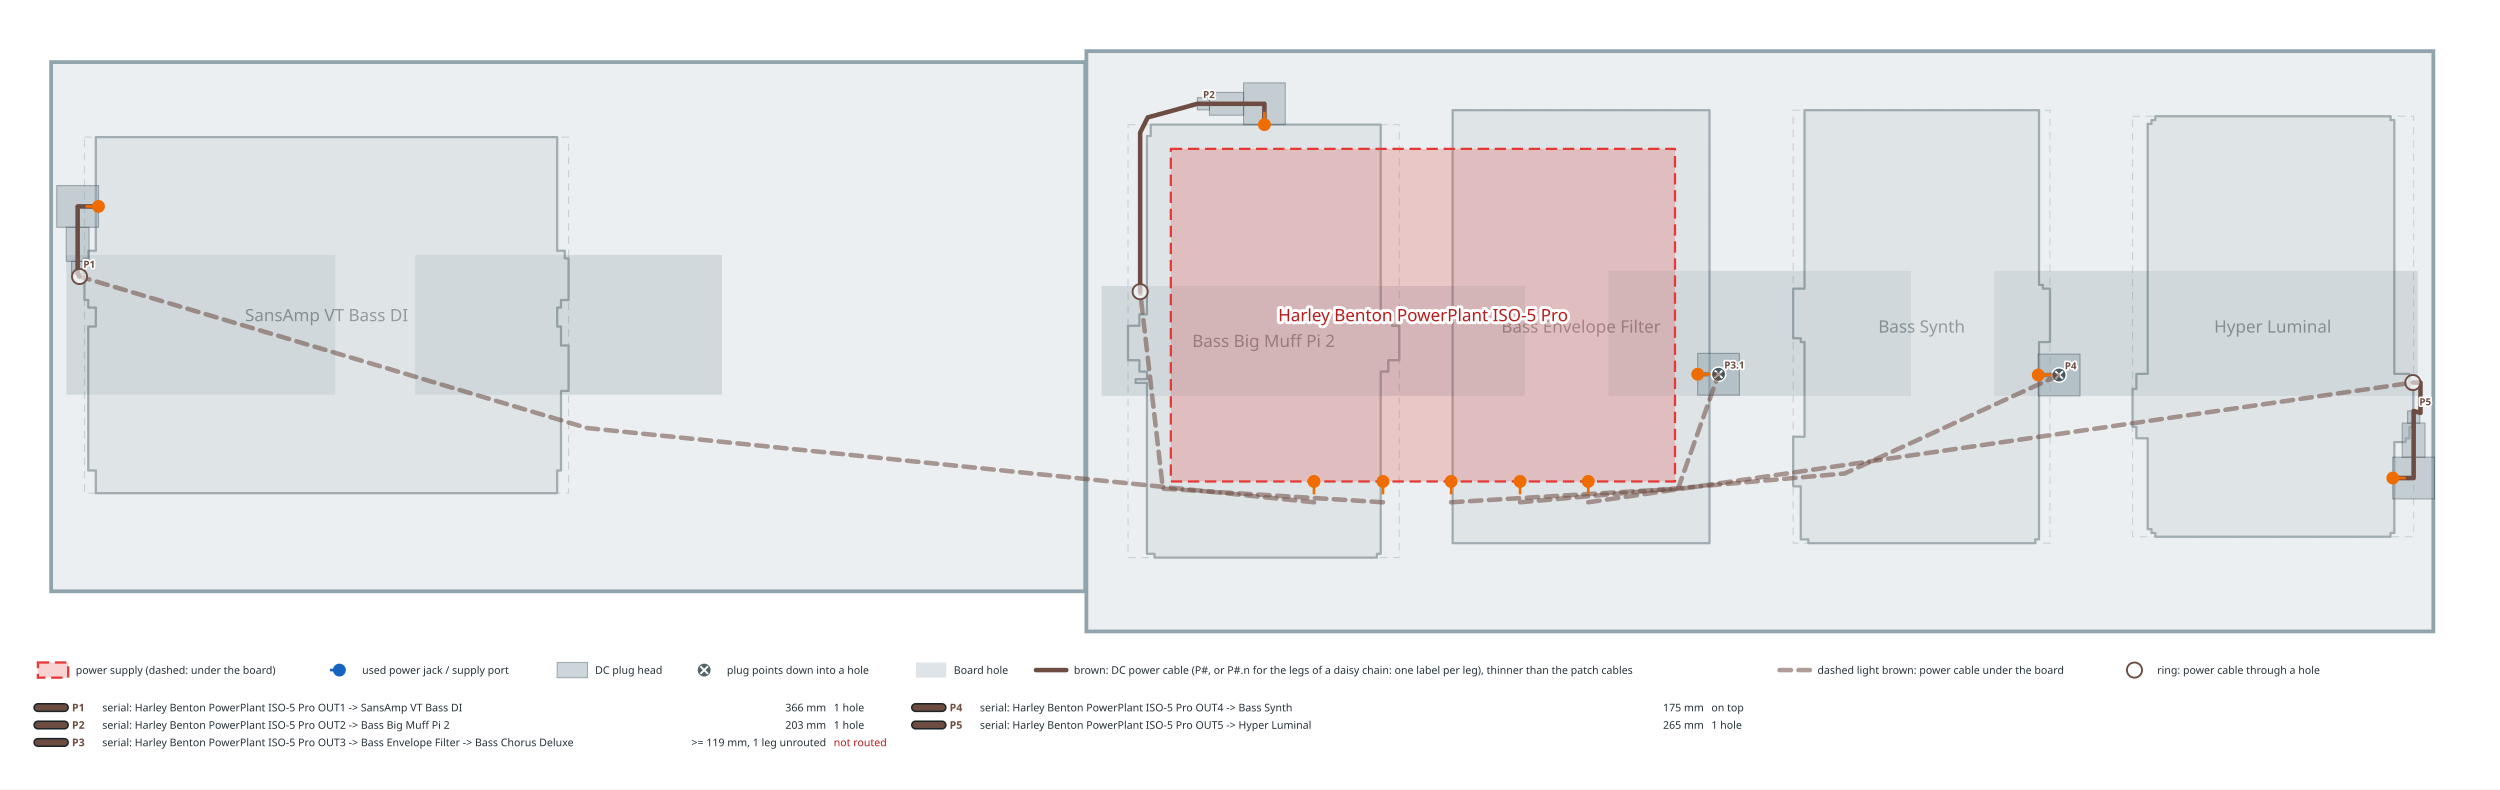
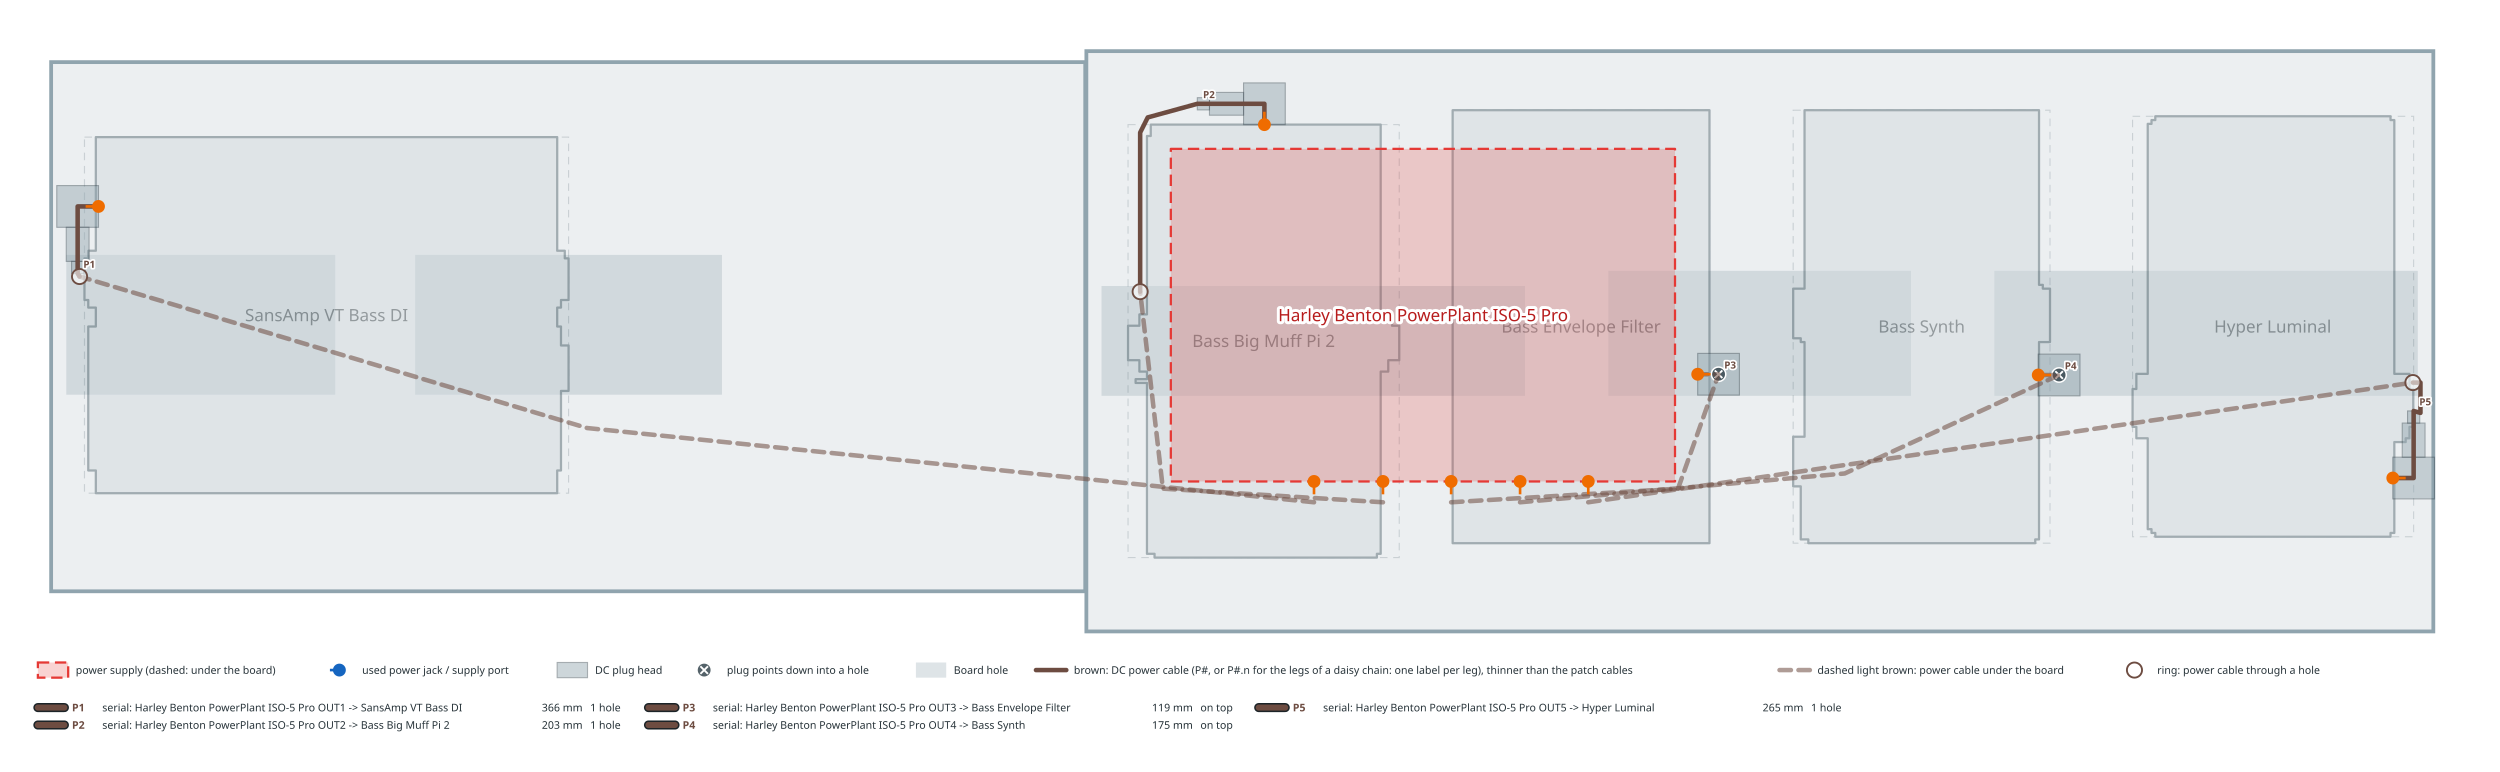
- <svg xmlns="http://www.w3.org/2000/svg" viewBox="535.1 188.6 660.0 208.4" width="660.0mm" height="208.4mm" font-family="sans-serif">
-   <rect x="535.1" y="188.6" width="660.0" height="208.4" fill="#ffffff" />
+ <svg xmlns="http://www.w3.org/2000/svg" viewBox="535.1 188.6 660.0 203.8" width="660.0mm" height="203.8mm" font-family="sans-serif">
+   <rect x="535.1" y="188.6" width="660.0" height="203.8" fill="#ffffff" />
  <rect x="548.6" y="205.0" width="273.0" height="139.7" fill="#eceff1" stroke="#90a4ae" stroke-width="1" class="board" />
  <rect x="821.9" y="202.1" width="355.6" height="153.2" fill="#eceff1" stroke="#90a4ae" stroke-width="1" class="board" />
  <g class="holes" opacity="0.3">
    <rect x="552.6" y="255.9" width="71.0" height="36.9" fill="#90a4ae" class="hole" />
    <rect x="644.7" y="255.9" width="81.0" height="36.9" fill="#90a4ae" class="hole" />
    <rect x="825.9" y="264.1" width="111.8" height="29.0" fill="#90a4ae" class="hole" />
    <rect x="959.7" y="260.1" width="79.9" height="33.0" fill="#90a4ae" class="hole" />
    <rect x="1061.6" y="260.1" width="111.8" height="33.0" fill="#90a4ae" class="hole" />
  </g>
  <g class="pedals-faint" opacity="0.45">
    <g class="pedal" data-id="164ee080-c258-4019-b7d8-6842ff5dd736">
      <rect x="557.4" y="224.8" width="127.8" height="94.0" transform="rotate(0 621.27 271.79)" fill="none" stroke="#455a64" stroke-width="0.3" stroke-dasharray="2 1.5" opacity="0.45" class="pedal-box" />
      <path d="M557.4 256.8 L558.4 256.8 L558.4 254.8 L560.4 254.8 L560.4 224.8 L682.2 224.8 L682.2 254.8 L684.2 254.8 L684.2 256.8 L685.2 256.8 L685.2 267.8 L683.2 267.8 L683.2 269.8 L682.2 269.8 L682.2 274.8 L683.2 274.8 L683.2 279.8 L685.2 279.8 L685.2 291.8 L683.2 291.8 L683.2 312.8 L682.2 312.8 L682.2 318.8 L560.4 318.8 L560.4 312.8 L558.4 312.8 L558.4 274.8 L560.4 274.8 L560.4 269.8 L558.4 269.8 L558.4 267.8 L557.4 267.8 Z" fill="#cfd8dc" stroke="#455a64" stroke-width="0.6" stroke-linejoin="round" class="pedal-outline" />
      <text x="621.3" y="273.4" font-size="4.5" text-anchor="middle" fill="#263238" class="pedal-name">SansAmp VT Bass DI</text>
    </g>
    <g class="pedal" data-id="300a85d5-5787-471e-9f29-8ab78e7c9727">
      <rect x="832.9" y="221.5" width="71.6" height="114.3" transform="rotate(0 868.72 278.64)" fill="none" stroke="#455a64" stroke-width="0.3" stroke-dasharray="2 1.5" opacity="0.45" class="pedal-box" />
      <path d="M832.9 274.6 L835.9 274.6 L835.9 271.6 L837.9 271.6 L837.9 224.5 L838.9 224.5 L838.9 221.5 L899.6 221.5 L899.6 271.6 L902.6 271.6 L902.6 274.6 L904.5 274.6 L904.5 283.7 L901.6 283.7 L901.6 286.7 L899.6 286.7 L899.6 334.8 L898.6 334.8 L898.6 335.8 L839.9 335.8 L839.9 334.8 L837.9 334.8 L837.9 289.7 L834.9 289.7 L834.9 288.7 L837.9 288.7 L837.9 286.7 L835.9 286.7 L835.9 283.7 L832.9 283.7 Z" fill="#cfd8dc" stroke="#455a64" stroke-width="0.6" stroke-linejoin="round" class="pedal-outline" />
      <text x="868.7" y="280.2" font-size="4.5" text-anchor="middle" fill="#263238" class="pedal-name">Bass Big Muff Pi 2</text>
    </g>
    <g class="pedal" data-id="cb96d237-2ad5-43ed-876c-a0b3e43c41f4">
      <rect x="1098.1" y="219.3" width="74.2" height="111.0" transform="rotate(0 1135.14 274.84)" fill="none" stroke="#455a64" stroke-width="0.3" stroke-dasharray="2 1.5" opacity="0.45" class="pedal-box" />
      <path d="M1098.1 291.3 L1099.1 291.3 L1099.1 287.3 L1102.1 287.3 L1102.1 221.3 L1103.1 221.3 L1103.1 220.3 L1104.1 220.3 L1104.1 219.3 L1166.2 219.3 L1166.2 220.3 L1167.2 220.3 L1167.2 287.3 L1171.2 287.3 L1171.2 291.3 L1172.2 291.3 L1172.2 301.3 L1171.2 301.3 L1171.2 304.3 L1170.2 304.3 L1170.2 305.3 L1167.2 305.3 L1167.2 329.3 L1166.2 329.3 L1166.2 330.3 L1104.1 330.3 L1104.1 329.3 L1103.1 329.3 L1103.1 328.3 L1102.1 328.3 L1102.1 304.3 L1099.1 304.3 L1099.1 301.3 L1098.1 301.3 Z" fill="#cfd8dc" stroke="#455a64" stroke-width="0.6" stroke-linejoin="round" class="pedal-outline" />
      <text x="1135.1" y="276.4" font-size="4.5" text-anchor="middle" fill="#263238" class="pedal-name">Hyper Luminal</text>
    </g>
    <g class="pedal" data-id="51990ca8-9da5-49a1-8296-a28b910d4fce">
      <rect x="1008.5" y="217.7" width="67.8" height="114.3" transform="rotate(0 1042.44 274.84)" fill="none" stroke="#455a64" stroke-width="0.3" stroke-dasharray="2 1.5" opacity="0.45" class="pedal-box" />
      <path d="M1008.5 264.8 L1011.5 264.8 L1011.5 217.7 L1073.4 217.7 L1073.4 263.8 L1074.4 263.8 L1074.4 264.8 L1076.3 264.8 L1076.3 278.9 L1073.4 278.9 L1073.4 331.0 L1072.4 331.0 L1072.4 332.0 L1012.5 332.0 L1012.5 331.0 L1010.5 331.0 L1010.5 317.0 L1008.5 317.0 L1008.5 303.9 L1011.5 303.9 L1011.5 278.9 L1010.5 278.9 L1010.5 277.9 L1008.5 277.9 Z" fill="#cfd8dc" stroke="#455a64" stroke-width="0.6" stroke-linejoin="round" class="pedal-outline" />
      <text x="1042.4" y="276.4" font-size="4.5" text-anchor="middle" fill="#263238" class="pedal-name">Bass Synth</text>
    </g>
    <g class="pedal" data-id="0bd3107b-0d99-45a3-ac93-581e4219c354">
      <rect x="918.6" y="217.7" width="67.8" height="114.3" transform="rotate(0 952.48 274.84)" fill="none" stroke="#455a64" stroke-width="0.3" stroke-dasharray="2 1.5" opacity="0.45" class="pedal-box" />
      <path d="M918.6 217.7 L986.4 217.7 L986.4 332.0 L918.6 332.0 Z" fill="#cfd8dc" stroke="#455a64" stroke-width="0.6" stroke-linejoin="round" class="pedal-outline" />
      <text x="952.5" y="276.4" font-size="4.5" text-anchor="middle" fill="#263238" class="pedal-name">Bass Envelope Filter</text>
    </g>
  </g>
  <g class="supply" data-id="adb786af-4840-4f56-838c-7ce661cee62f">
    <path d="M844.2 227.9 L977.3 227.9 L977.3 315.7 L844.2 315.7 Z" fill="#e53935" fill-opacity="0.22" stroke="#e53935" stroke-width="0.6" stroke-dasharray="3 1.5" stroke-linejoin="round" class="supply-outline" />
    <text x="910.8" y="273.4" font-size="4.5" text-anchor="middle" fill="#b71c1c" stroke="#ffffff" stroke-width="1.57" paint-order="stroke" stroke-linejoin="round" class="supply-name">Harley Benton PowerPlant ISO-5 Pro</text>
  </g>
  <rect x="1166.8" y="309.3" width="11.0" height="11.0" fill="#90a4ae" opacity="0.45" stroke="#37474f" stroke-width="0.3" class="plug-head" />
  <rect x="1169.3" y="300.3" width="6.0" height="9.0" fill="#90a4ae" opacity="0.45" stroke="#37474f" stroke-width="0.3" class="plug-head" />
  <rect x="1170.7" y="297.1" width="3.2" height="3.2" fill="#90a4ae" opacity="0.45" stroke="#37474f" stroke-width="0.3" class="plug-head" />
  <rect x="1073.2" y="282.1" width="11.0" height="11.0" fill="#90a4ae" opacity="0.45" stroke="#37474f" stroke-width="0.3" class="plug-head" />
  <rect x="983.3" y="281.9" width="11.0" height="11.0" fill="#90a4ae" opacity="0.45" stroke="#37474f" stroke-width="0.3" class="plug-head" />
  <rect x="863.4" y="210.5" width="11.0" height="11.0" fill="#90a4ae" opacity="0.45" stroke="#37474f" stroke-width="0.3" class="plug-head" />
  <rect x="854.4" y="213.0" width="9.0" height="6.0" fill="#90a4ae" opacity="0.45" stroke="#37474f" stroke-width="0.3" class="plug-head" />
  <rect x="851.2" y="214.4" width="3.2" height="3.2" fill="#90a4ae" opacity="0.45" stroke="#37474f" stroke-width="0.3" class="plug-head" />
  <rect x="550.1" y="237.6" width="11.0" height="11.0" fill="#90a4ae" opacity="0.45" stroke="#37474f" stroke-width="0.3" class="plug-head" />
  <rect x="552.6" y="248.6" width="6.0" height="9.0" fill="#90a4ae" opacity="0.45" stroke="#37474f" stroke-width="0.3" class="plug-head" />
  <rect x="554.0" y="257.6" width="3.2" height="3.2" fill="#90a4ae" opacity="0.45" stroke="#37474f" stroke-width="0.3" class="plug-head" />
  <g class="plug-down">
    <circle cx="1078.7" cy="287.6" r="1.9" fill="#37474f" fill-opacity="0.85" stroke="#ffffff" stroke-width="0.4" />
    <path d="M1077.7 286.6 L1079.7 288.6 M1077.7 288.6 L1079.7 286.6" stroke="#ffffff" stroke-width="0.5" fill="none" />
  </g>
  <g class="plug-down">
    <circle cx="988.8" cy="287.4" r="1.9" fill="#37474f" fill-opacity="0.85" stroke="#ffffff" stroke-width="0.4" />
    <path d="M987.8 286.4 L989.8 288.4 M987.8 288.4 L989.8 286.4" stroke="#ffffff" stroke-width="0.5" fill="none" />
  </g>
  <polyline points="882.0,321.2 690.1,301.6 556.1,261.6" fill="none" stroke-linejoin="round" stroke-linecap="round" stroke="#6d4c41" stroke-opacity="0.55" stroke-width="1.2" stroke-dasharray="3 2" class="power-under" data-id="P1" />
  <polyline points="556.1,261.6 555.6,260.8 555.6,243.1 561.1,243.1" fill="none" stroke-linejoin="round" stroke-linecap="round" stroke="#6d4c41" stroke-width="1.2" class="power-cable" data-id="P1" />
  <circle cx="556.1" cy="261.6" r="2.0" fill="#ffffff" fill-opacity="0.6" stroke="#6d4c41" stroke-width="0.5" class="power-hole" data-id="P1" />
  <polyline points="900.2,321.2 842.1,317.6 836.1,265.6" fill="none" stroke-linejoin="round" stroke-linecap="round" stroke="#6d4c41" stroke-opacity="0.55" stroke-width="1.2" stroke-dasharray="3 2" class="power-under" data-id="P2" />
  <polyline points="836.1,265.6 836.1,223.6 838.1,219.6 851.2,216.0 868.9,216.0 868.9,221.5" fill="none" stroke-linejoin="round" stroke-linecap="round" stroke="#6d4c41" stroke-width="1.2" class="power-cable" data-id="P2" />
  <circle cx="836.1" cy="265.6" r="2.0" fill="#ffffff" fill-opacity="0.6" stroke="#6d4c41" stroke-width="0.5" class="power-hole" data-id="P2" />
-   <polyline points="918.2,321.2 978.1,317.6 988.8,287.4 983.3,287.4" fill="none" stroke-linejoin="round" stroke-linecap="round" stroke="#6d4c41" stroke-opacity="0.55" stroke-width="1.2" stroke-dasharray="3 2" class="power-under" data-id="P3.1" />
+   <polyline points="918.2,321.2 978.1,317.6 988.8,287.4 983.3,287.4" fill="none" stroke-linejoin="round" stroke-linecap="round" stroke="#6d4c41" stroke-opacity="0.55" stroke-width="1.2" stroke-dasharray="3 2" class="power-under" data-id="P3" />
  <polyline points="936.4,321.2 1022.1,313.6 1078.7,287.6 1073.2,287.6" fill="none" stroke-linejoin="round" stroke-linecap="round" stroke="#6d4c41" stroke-opacity="0.55" stroke-width="1.2" stroke-dasharray="3 2" class="power-under" data-id="P4" />
  <polyline points="954.4,321.2 1172.1,289.6" fill="none" stroke-linejoin="round" stroke-linecap="round" stroke="#6d4c41" stroke-opacity="0.55" stroke-width="1.2" stroke-dasharray="3 2" class="power-under" data-id="P5" />
  <polyline points="1172.1,289.6 1174.1,289.6 1174.1,297.6 1172.3,297.1 1172.3,314.8 1166.8,314.8" fill="none" stroke-linejoin="round" stroke-linecap="round" stroke="#6d4c41" stroke-width="1.2" class="power-cable" data-id="P5" />
  <circle cx="1172.1" cy="289.6" r="2.0" fill="#ffffff" fill-opacity="0.6" stroke="#6d4c41" stroke-width="0.5" class="power-hole" data-id="P5" />
  <g class="jack" data-jack="power" data-used="1">
    <line x1="1166.8" y1="314.8" x2="1170.2" y2="314.8" stroke="#ef6c00" stroke-width="0.7" />
    <circle cx="1166.8" cy="314.8" r="1.4" fill="#ef6c00" stroke="#ef6c00" stroke-width="0.6" />
  </g>
  <g class="jack" data-jack="power" data-used="1">
    <line x1="1073.2" y1="287.6" x2="1076.6" y2="287.6" stroke="#ef6c00" stroke-width="0.7" />
    <circle cx="1073.2" cy="287.6" r="1.4" fill="#ef6c00" stroke="#ef6c00" stroke-width="0.6" />
  </g>
  <g class="jack" data-jack="power" data-used="1">
    <line x1="983.3" y1="287.4" x2="986.7" y2="287.4" stroke="#ef6c00" stroke-width="0.7" />
    <circle cx="983.3" cy="287.4" r="1.4" fill="#ef6c00" stroke="#ef6c00" stroke-width="0.6" />
  </g>
  <g class="jack" data-jack="power" data-used="1">
    <line x1="868.9" y1="221.5" x2="868.9" y2="218.1" stroke="#ef6c00" stroke-width="0.7" />
    <circle cx="868.9" cy="221.5" r="1.4" fill="#ef6c00" stroke="#ef6c00" stroke-width="0.6" />
  </g>
  <g class="jack" data-jack="power" data-used="1">
    <line x1="561.1" y1="243.1" x2="557.7" y2="243.1" stroke="#ef6c00" stroke-width="0.7" />
    <circle cx="561.1" cy="243.1" r="1.4" fill="#ef6c00" stroke="#ef6c00" stroke-width="0.6" />
  </g>
  <g class="jack" data-jack="OUT1" data-used="1">
    <line x1="882.0" y1="315.7" x2="882.0" y2="319.1" stroke="#ef6c00" stroke-width="0.7" />
    <circle cx="882.0" cy="315.7" r="1.4" fill="#ef6c00" stroke="#ef6c00" stroke-width="0.6" />
  </g>
  <g class="jack" data-jack="OUT2" data-used="1">
    <line x1="900.2" y1="315.7" x2="900.2" y2="319.1" stroke="#ef6c00" stroke-width="0.7" />
    <circle cx="900.2" cy="315.7" r="1.4" fill="#ef6c00" stroke="#ef6c00" stroke-width="0.6" />
  </g>
  <g class="jack" data-jack="OUT3" data-used="1">
    <line x1="918.2" y1="315.7" x2="918.2" y2="319.1" stroke="#ef6c00" stroke-width="0.7" />
    <circle cx="918.2" cy="315.7" r="1.4" fill="#ef6c00" stroke="#ef6c00" stroke-width="0.6" />
  </g>
  <g class="jack" data-jack="OUT4" data-used="1">
    <line x1="936.4" y1="315.7" x2="936.4" y2="319.1" stroke="#ef6c00" stroke-width="0.7" />
    <circle cx="936.4" cy="315.7" r="1.4" fill="#ef6c00" stroke="#ef6c00" stroke-width="0.6" />
  </g>
  <g class="jack" data-jack="OUT5" data-used="1">
    <line x1="954.4" y1="315.7" x2="954.4" y2="319.1" stroke="#ef6c00" stroke-width="0.7" />
    <circle cx="954.4" cy="315.7" r="1.4" fill="#ef6c00" stroke="#ef6c00" stroke-width="0.6" />
  </g>
  <text x="557.1" y="259.3" font-size="2.6" text-anchor="start" fill="#6d4c41" stroke="#ffffff" stroke-width="0.91" paint-order="stroke" stroke-linejoin="round" font-weight="bold" class="power-label">P1</text>
  <text x="852.7" y="214.5" font-size="2.6" text-anchor="start" fill="#6d4c41" stroke="#ffffff" stroke-width="0.91" paint-order="stroke" stroke-linejoin="round" font-weight="bold" class="power-label">P2</text>
-   <text x="990.3" y="285.9" font-size="2.6" text-anchor="start" fill="#6d4c41" stroke="#ffffff" stroke-width="0.91" paint-order="stroke" stroke-linejoin="round" font-weight="bold" class="power-label">P3.1</text>
+   <text x="990.3" y="285.9" font-size="2.6" text-anchor="start" fill="#6d4c41" stroke="#ffffff" stroke-width="0.91" paint-order="stroke" stroke-linejoin="round" font-weight="bold" class="power-label">P3</text>
  <text x="1080.2" y="286.1" font-size="2.6" text-anchor="start" fill="#6d4c41" stroke="#ffffff" stroke-width="0.91" paint-order="stroke" stroke-linejoin="round" font-weight="bold" class="power-label">P4</text>
  <text x="1173.8" y="295.6" font-size="2.6" text-anchor="start" fill="#6d4c41" stroke="#ffffff" stroke-width="0.91" paint-order="stroke" stroke-linejoin="round" font-weight="bold" class="power-label">P5</text>
  <rect x="545.1" y="363.5" width="8.0" height="4.0" fill="#e53935" fill-opacity="0.22" stroke="#e53935" stroke-width="0.6" stroke-dasharray="3 1.5" />
  <text x="555.1" y="366.5" font-size="2.8" text-anchor="start" fill="#263238">power supply (dashed: under the board)</text>
  <line x1="622.2" y1="365.5" x2="625.7" y2="365.5" stroke="#1565c0" stroke-width="0.7" />
  <circle cx="624.7" cy="365.5" r="1.4" fill="#1565c0" stroke="#1565c0" stroke-width="0.6" />
  <text x="630.7" y="366.5" font-size="2.8" text-anchor="start" fill="#263238">used power jack / supply port</text>
  <rect x="682.2" y="363.5" width="8.0" height="4.0" fill="#90a4ae" opacity="0.45" stroke="#37474f" stroke-width="0.3" />
  <text x="692.2" y="366.5" font-size="2.8" text-anchor="start" fill="#263238">DC plug head</text>
  <g class="key-down">
    <circle cx="721.0" cy="365.5" r="1.9" fill="#37474f" fill-opacity="0.85" stroke="#ffffff" stroke-width="0.4" />
    <path d="M720.0 364.5 L722.0 366.5 M720.0 366.5 L722.0 364.5" stroke="#ffffff" stroke-width="0.5" fill="none" />
  </g>
  <text x="727.0" y="366.5" font-size="2.8" text-anchor="start" fill="#263238">plug points down into a hole</text>
  <rect x="776.9" y="363.5" width="8.0" height="4.0" fill="#90a4ae" opacity="0.3" />
  <text x="786.9" y="366.5" font-size="2.8" text-anchor="start" fill="#263238">Board hole</text>
  <line x1="808.6" y1="365.5" x2="816.6" y2="365.5" stroke-linecap="round" stroke="#6d4c41" stroke-width="1.2" />
  <text x="818.6" y="366.5" font-size="2.8" text-anchor="start" fill="#263238">brown: DC power cable (P#, or P#.n for the legs of a daisy chain: one label per leg), thinner than the patch cables</text>
  <line x1="1004.9" y1="365.5" x2="1012.9" y2="365.5" stroke-linecap="round" stroke="#6d4c41" stroke-opacity="0.55" stroke-width="1.2" stroke-dasharray="3 2" />
  <text x="1014.9" y="366.5" font-size="2.8" text-anchor="start" fill="#263238">dashed light brown: power cable under the board</text>
  <circle cx="1098.6" cy="365.5" r="2.0" fill="#ffffff" fill-opacity="0.6" stroke="#6d4c41" stroke-width="0.5" />
  <text x="1104.6" y="366.5" font-size="2.8" text-anchor="start" fill="#263238">ring: power cable through a hole</text>
  <g class="legend-row" data-id="P1">
    <line x1="545.1" y1="375.4" x2="552.1" y2="375.4" stroke="#1c2428" stroke-width="2.4" stroke-linecap="round" />
    <line x1="545.1" y1="375.4" x2="552.1" y2="375.4" stroke="#6d4c41" stroke-width="1.6" stroke-linecap="round" />
    <text x="554.1" y="376.4" font-size="2.8" text-anchor="start" fill="#6d4c41" font-weight="bold">P1</text>
    <text x="562.1" y="376.4" font-size="2.8" text-anchor="start" fill="#263238">serial: Harley Benton PowerPlant ISO-5 Pro OUT1 -&gt; SansAmp VT Bass DI</text>
-     <text x="753.2" y="376.4" font-size="2.8" text-anchor="end" fill="#263238" class="length">366 mm</text>
-     <text x="755.2" y="376.4" font-size="2.8" text-anchor="start" fill="#263238">1 hole</text>
+     <text x="688.9" y="376.4" font-size="2.8" text-anchor="end" fill="#263238" class="length">366 mm</text>
+     <text x="690.9" y="376.4" font-size="2.8" text-anchor="start" fill="#263238">1 hole</text>
  </g>
  <g class="legend-row" data-id="P2">
    <line x1="545.1" y1="380.0" x2="552.1" y2="380.0" stroke="#1c2428" stroke-width="2.4" stroke-linecap="round" />
    <line x1="545.1" y1="380.0" x2="552.1" y2="380.0" stroke="#6d4c41" stroke-width="1.6" stroke-linecap="round" />
    <text x="554.1" y="381.0" font-size="2.8" text-anchor="start" fill="#6d4c41" font-weight="bold">P2</text>
    <text x="562.1" y="381.0" font-size="2.8" text-anchor="start" fill="#263238">serial: Harley Benton PowerPlant ISO-5 Pro OUT2 -&gt; Bass Big Muff Pi 2</text>
-     <text x="753.2" y="381.0" font-size="2.8" text-anchor="end" fill="#263238" class="length">203 mm</text>
-     <text x="755.2" y="381.0" font-size="2.8" text-anchor="start" fill="#263238">1 hole</text>
+     <text x="688.9" y="381.0" font-size="2.8" text-anchor="end" fill="#263238" class="length">203 mm</text>
+     <text x="690.9" y="381.0" font-size="2.8" text-anchor="start" fill="#263238">1 hole</text>
  </g>
  <g class="legend-row" data-id="P3">
-     <line x1="545.1" y1="384.6" x2="552.1" y2="384.6" stroke="#1c2428" stroke-width="2.4" stroke-linecap="round" />
-     <line x1="545.1" y1="384.6" x2="552.1" y2="384.6" stroke="#6d4c41" stroke-width="1.6" stroke-linecap="round" />
-     <text x="554.1" y="385.6" font-size="2.8" text-anchor="start" fill="#6d4c41" font-weight="bold">P3</text>
-     <text x="562.1" y="385.6" font-size="2.8" text-anchor="start" fill="#263238">serial: Harley Benton PowerPlant ISO-5 Pro OUT3 -&gt; Bass Envelope Filter -&gt; Bass Chorus Deluxe</text>
-     <text x="753.2" y="385.6" font-size="2.8" text-anchor="end" fill="#263238" class="length">&gt;= 119 mm, 1 leg unrouted</text>
-     <text x="755.2" y="385.6" font-size="2.8" text-anchor="start" fill="#b71c1c">not routed</text>
+     <line x1="706.3" y1="375.4" x2="713.3" y2="375.4" stroke="#1c2428" stroke-width="2.4" stroke-linecap="round" />
+     <line x1="706.3" y1="375.4" x2="713.3" y2="375.4" stroke="#6d4c41" stroke-width="1.6" stroke-linecap="round" />
+     <text x="715.3" y="376.4" font-size="2.8" text-anchor="start" fill="#6d4c41" font-weight="bold">P3</text>
+     <text x="723.3" y="376.4" font-size="2.8" text-anchor="start" fill="#263238">serial: Harley Benton PowerPlant ISO-5 Pro OUT3 -&gt; Bass Envelope Filter</text>
+     <text x="850.0" y="376.4" font-size="2.8" text-anchor="end" fill="#263238" class="length">119 mm</text>
+     <text x="852.0" y="376.4" font-size="2.8" text-anchor="start" fill="#263238">on top</text>
  </g>
  <g class="legend-row" data-id="P4">
-     <line x1="776.8" y1="375.4" x2="783.8" y2="375.4" stroke="#1c2428" stroke-width="2.4" stroke-linecap="round" />
-     <line x1="776.8" y1="375.4" x2="783.8" y2="375.4" stroke="#6d4c41" stroke-width="1.6" stroke-linecap="round" />
-     <text x="785.8" y="376.4" font-size="2.8" text-anchor="start" fill="#6d4c41" font-weight="bold">P4</text>
-     <text x="793.8" y="376.4" font-size="2.8" text-anchor="start" fill="#263238">serial: Harley Benton PowerPlant ISO-5 Pro OUT4 -&gt; Bass Synth</text>
-     <text x="984.9" y="376.4" font-size="2.8" text-anchor="end" fill="#263238" class="length">175 mm</text>
-     <text x="986.9" y="376.4" font-size="2.8" text-anchor="start" fill="#263238">on top</text>
+     <line x1="706.3" y1="380.0" x2="713.3" y2="380.0" stroke="#1c2428" stroke-width="2.4" stroke-linecap="round" />
+     <line x1="706.3" y1="380.0" x2="713.3" y2="380.0" stroke="#6d4c41" stroke-width="1.6" stroke-linecap="round" />
+     <text x="715.3" y="381.0" font-size="2.8" text-anchor="start" fill="#6d4c41" font-weight="bold">P4</text>
+     <text x="723.3" y="381.0" font-size="2.8" text-anchor="start" fill="#263238">serial: Harley Benton PowerPlant ISO-5 Pro OUT4 -&gt; Bass Synth</text>
+     <text x="850.0" y="381.0" font-size="2.8" text-anchor="end" fill="#263238" class="length">175 mm</text>
+     <text x="852.0" y="381.0" font-size="2.8" text-anchor="start" fill="#263238">on top</text>
  </g>
  <g class="legend-row" data-id="P5">
-     <line x1="776.8" y1="380.0" x2="783.8" y2="380.0" stroke="#1c2428" stroke-width="2.4" stroke-linecap="round" />
-     <line x1="776.8" y1="380.0" x2="783.8" y2="380.0" stroke="#6d4c41" stroke-width="1.6" stroke-linecap="round" />
-     <text x="785.8" y="381.0" font-size="2.8" text-anchor="start" fill="#6d4c41" font-weight="bold">P5</text>
-     <text x="793.8" y="381.0" font-size="2.8" text-anchor="start" fill="#263238">serial: Harley Benton PowerPlant ISO-5 Pro OUT5 -&gt; Hyper Luminal</text>
-     <text x="984.9" y="381.0" font-size="2.8" text-anchor="end" fill="#263238" class="length">265 mm</text>
-     <text x="986.9" y="381.0" font-size="2.8" text-anchor="start" fill="#263238">1 hole</text>
+     <line x1="867.4" y1="375.4" x2="874.4" y2="375.4" stroke="#1c2428" stroke-width="2.4" stroke-linecap="round" />
+     <line x1="867.4" y1="375.4" x2="874.4" y2="375.4" stroke="#6d4c41" stroke-width="1.6" stroke-linecap="round" />
+     <text x="876.4" y="376.4" font-size="2.8" text-anchor="start" fill="#6d4c41" font-weight="bold">P5</text>
+     <text x="884.4" y="376.4" font-size="2.8" text-anchor="start" fill="#263238">serial: Harley Benton PowerPlant ISO-5 Pro OUT5 -&gt; Hyper Luminal</text>
+     <text x="1011.2" y="376.4" font-size="2.8" text-anchor="end" fill="#263238" class="length">265 mm</text>
+     <text x="1013.2" y="376.4" font-size="2.8" text-anchor="start" fill="#263238">1 hole</text>
  </g>
</svg>
